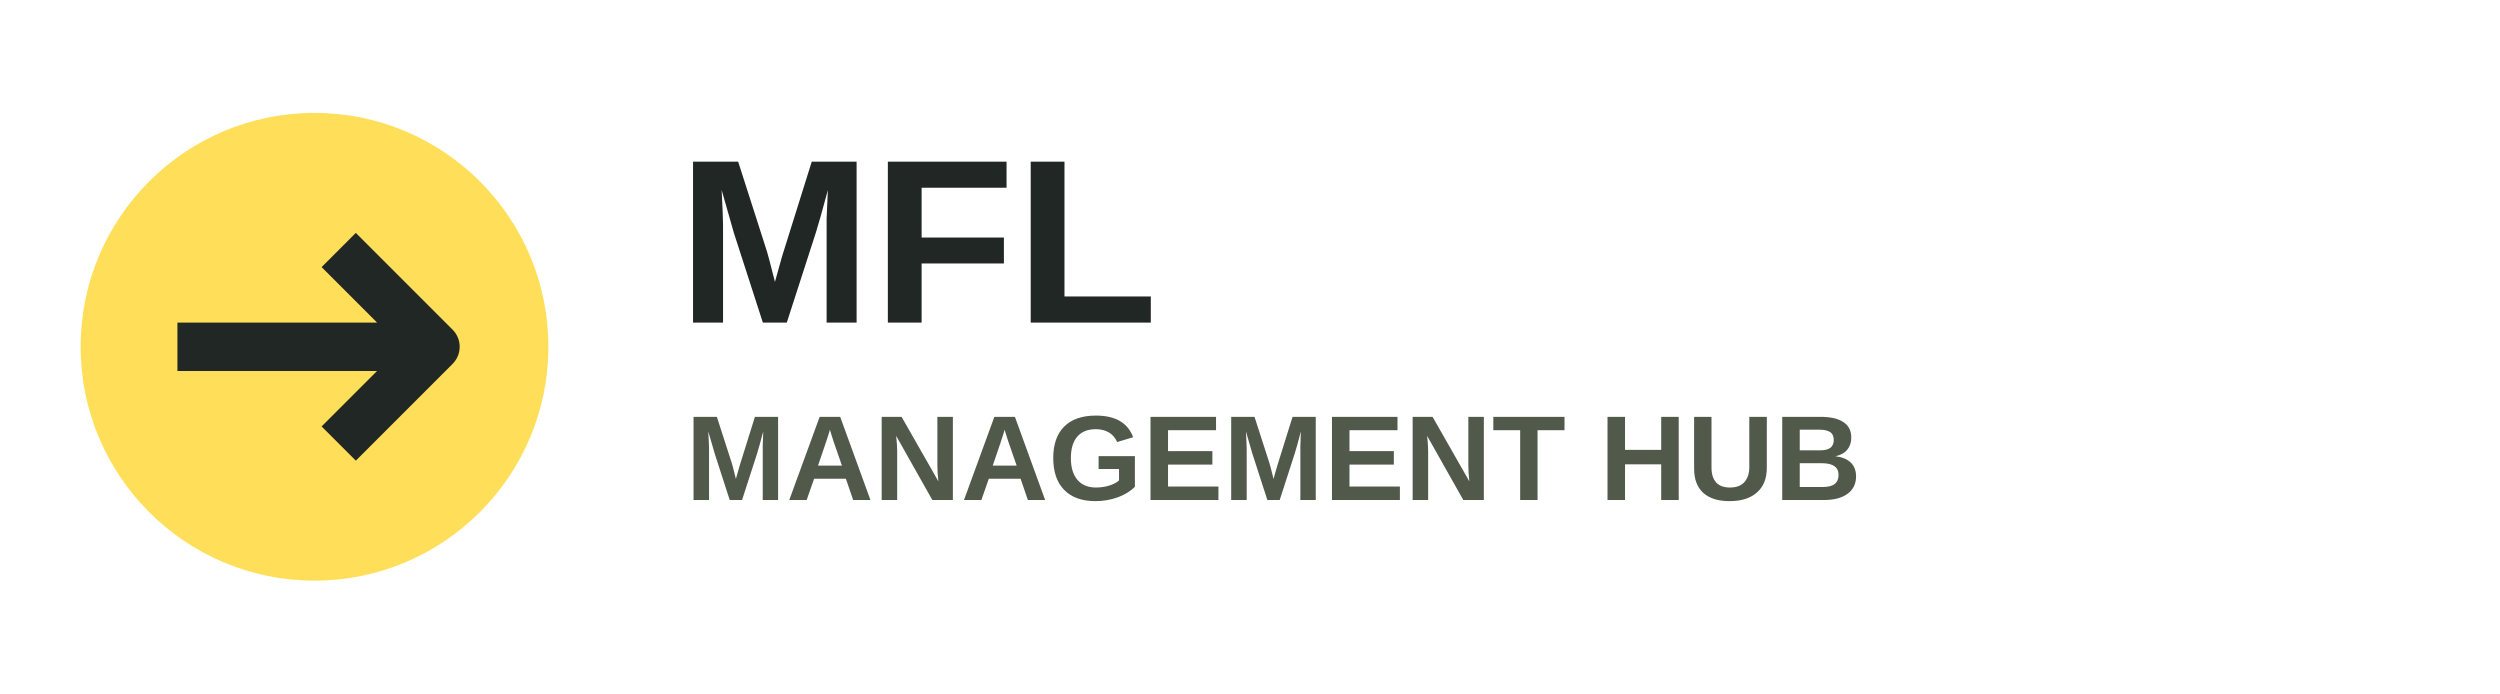
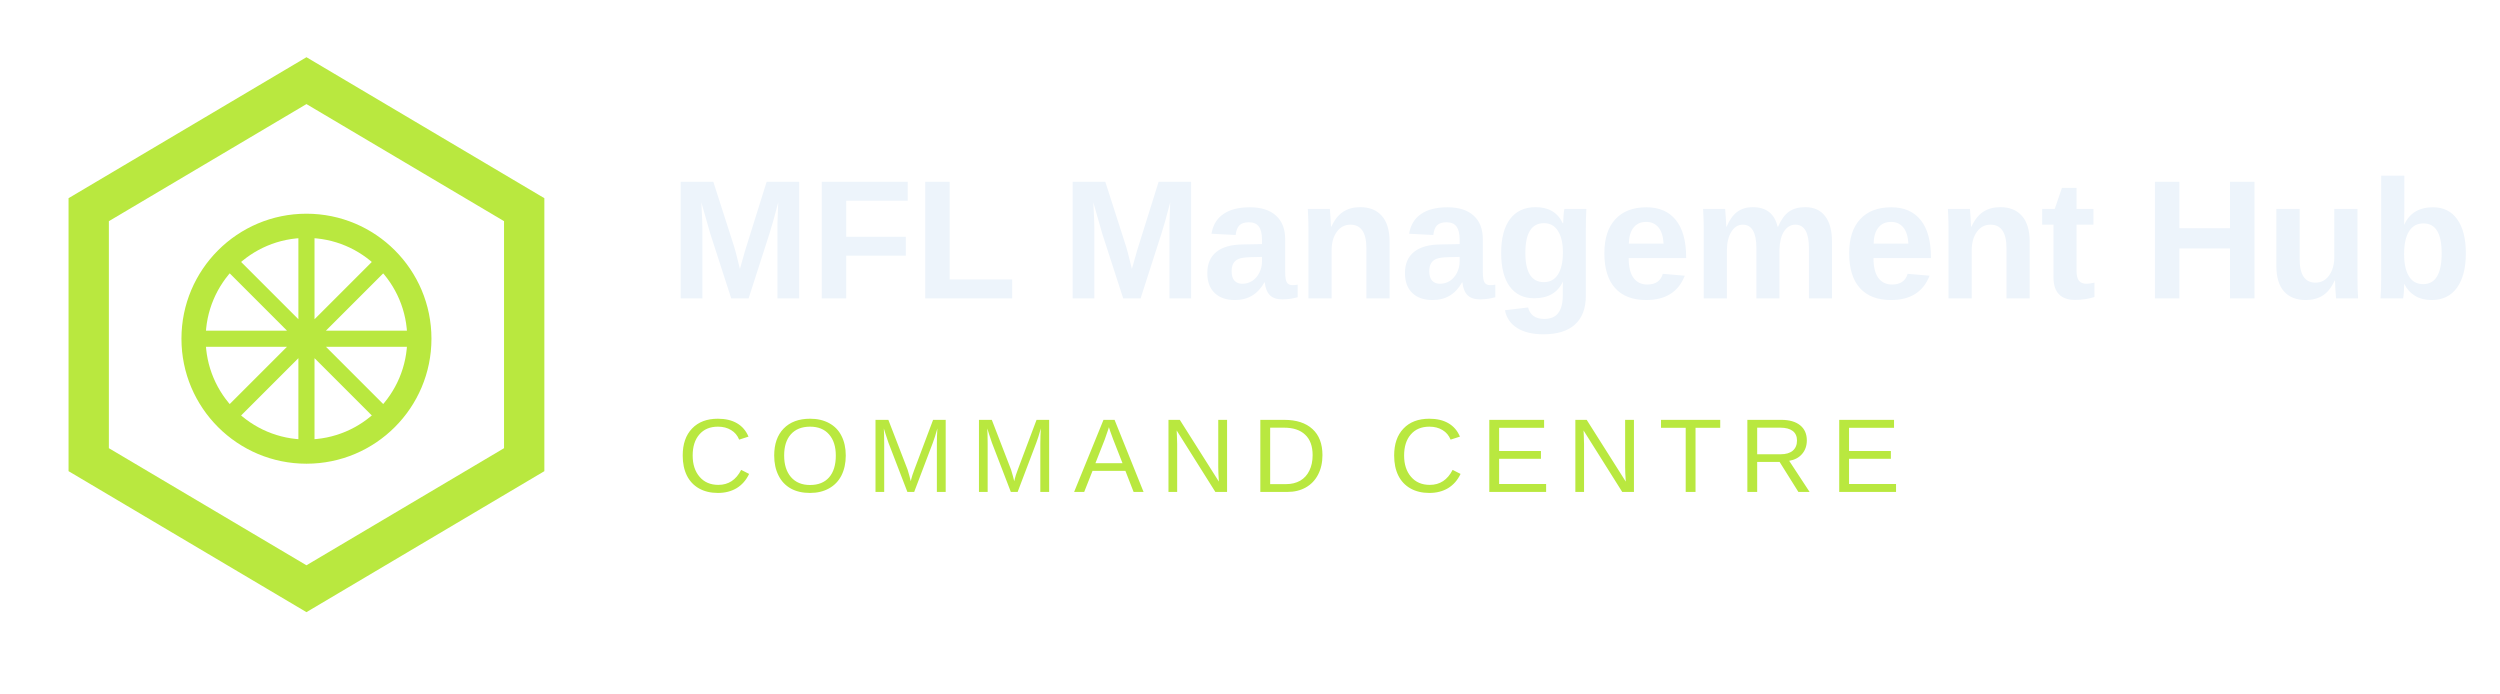
<svg xmlns="http://www.w3.org/2000/svg" viewBox="0 0 310 86">
-   <circle cx="39" cy="43" r="29" fill="#ffdf59" />
-   <path d="M22 43H53M42 31L54 43L42 55" fill="none" stroke="#212724" stroke-width="6" stroke-linejoin="round" />
-   <text x="84" y="40" font-family="Arial,sans-serif" font-size="29" font-weight="700" fill="#212724">MFL</text>
-   <text x="85" y="62" font-family="Arial,sans-serif" font-size="15" font-weight="700" fill="#51594b">MANAGEMENT HUB</text>
+   <path d="M38 10L65 26V57L38 73L11 57V26Z" fill="none" stroke="#b9e83f" stroke-width="5" />
+   <circle cx="38" cy="42" r="14" fill="none" stroke="#b9e83f" stroke-width="3" />
+   <path d="M24 42H52M38 28V56M28 32L48 52M48 32L28 52" stroke="#b9e83f" stroke-width="2" />
+   <text x="83" y="37" font-family="Arial,sans-serif" font-size="21" font-weight="700" fill="#edf4fb">MFL Management Hub</text>
+   <text x="84" y="61" font-family="Arial,sans-serif" font-size="13" letter-spacing="2" fill="#b9e83f">COMMAND CENTRE</text>
</svg>
